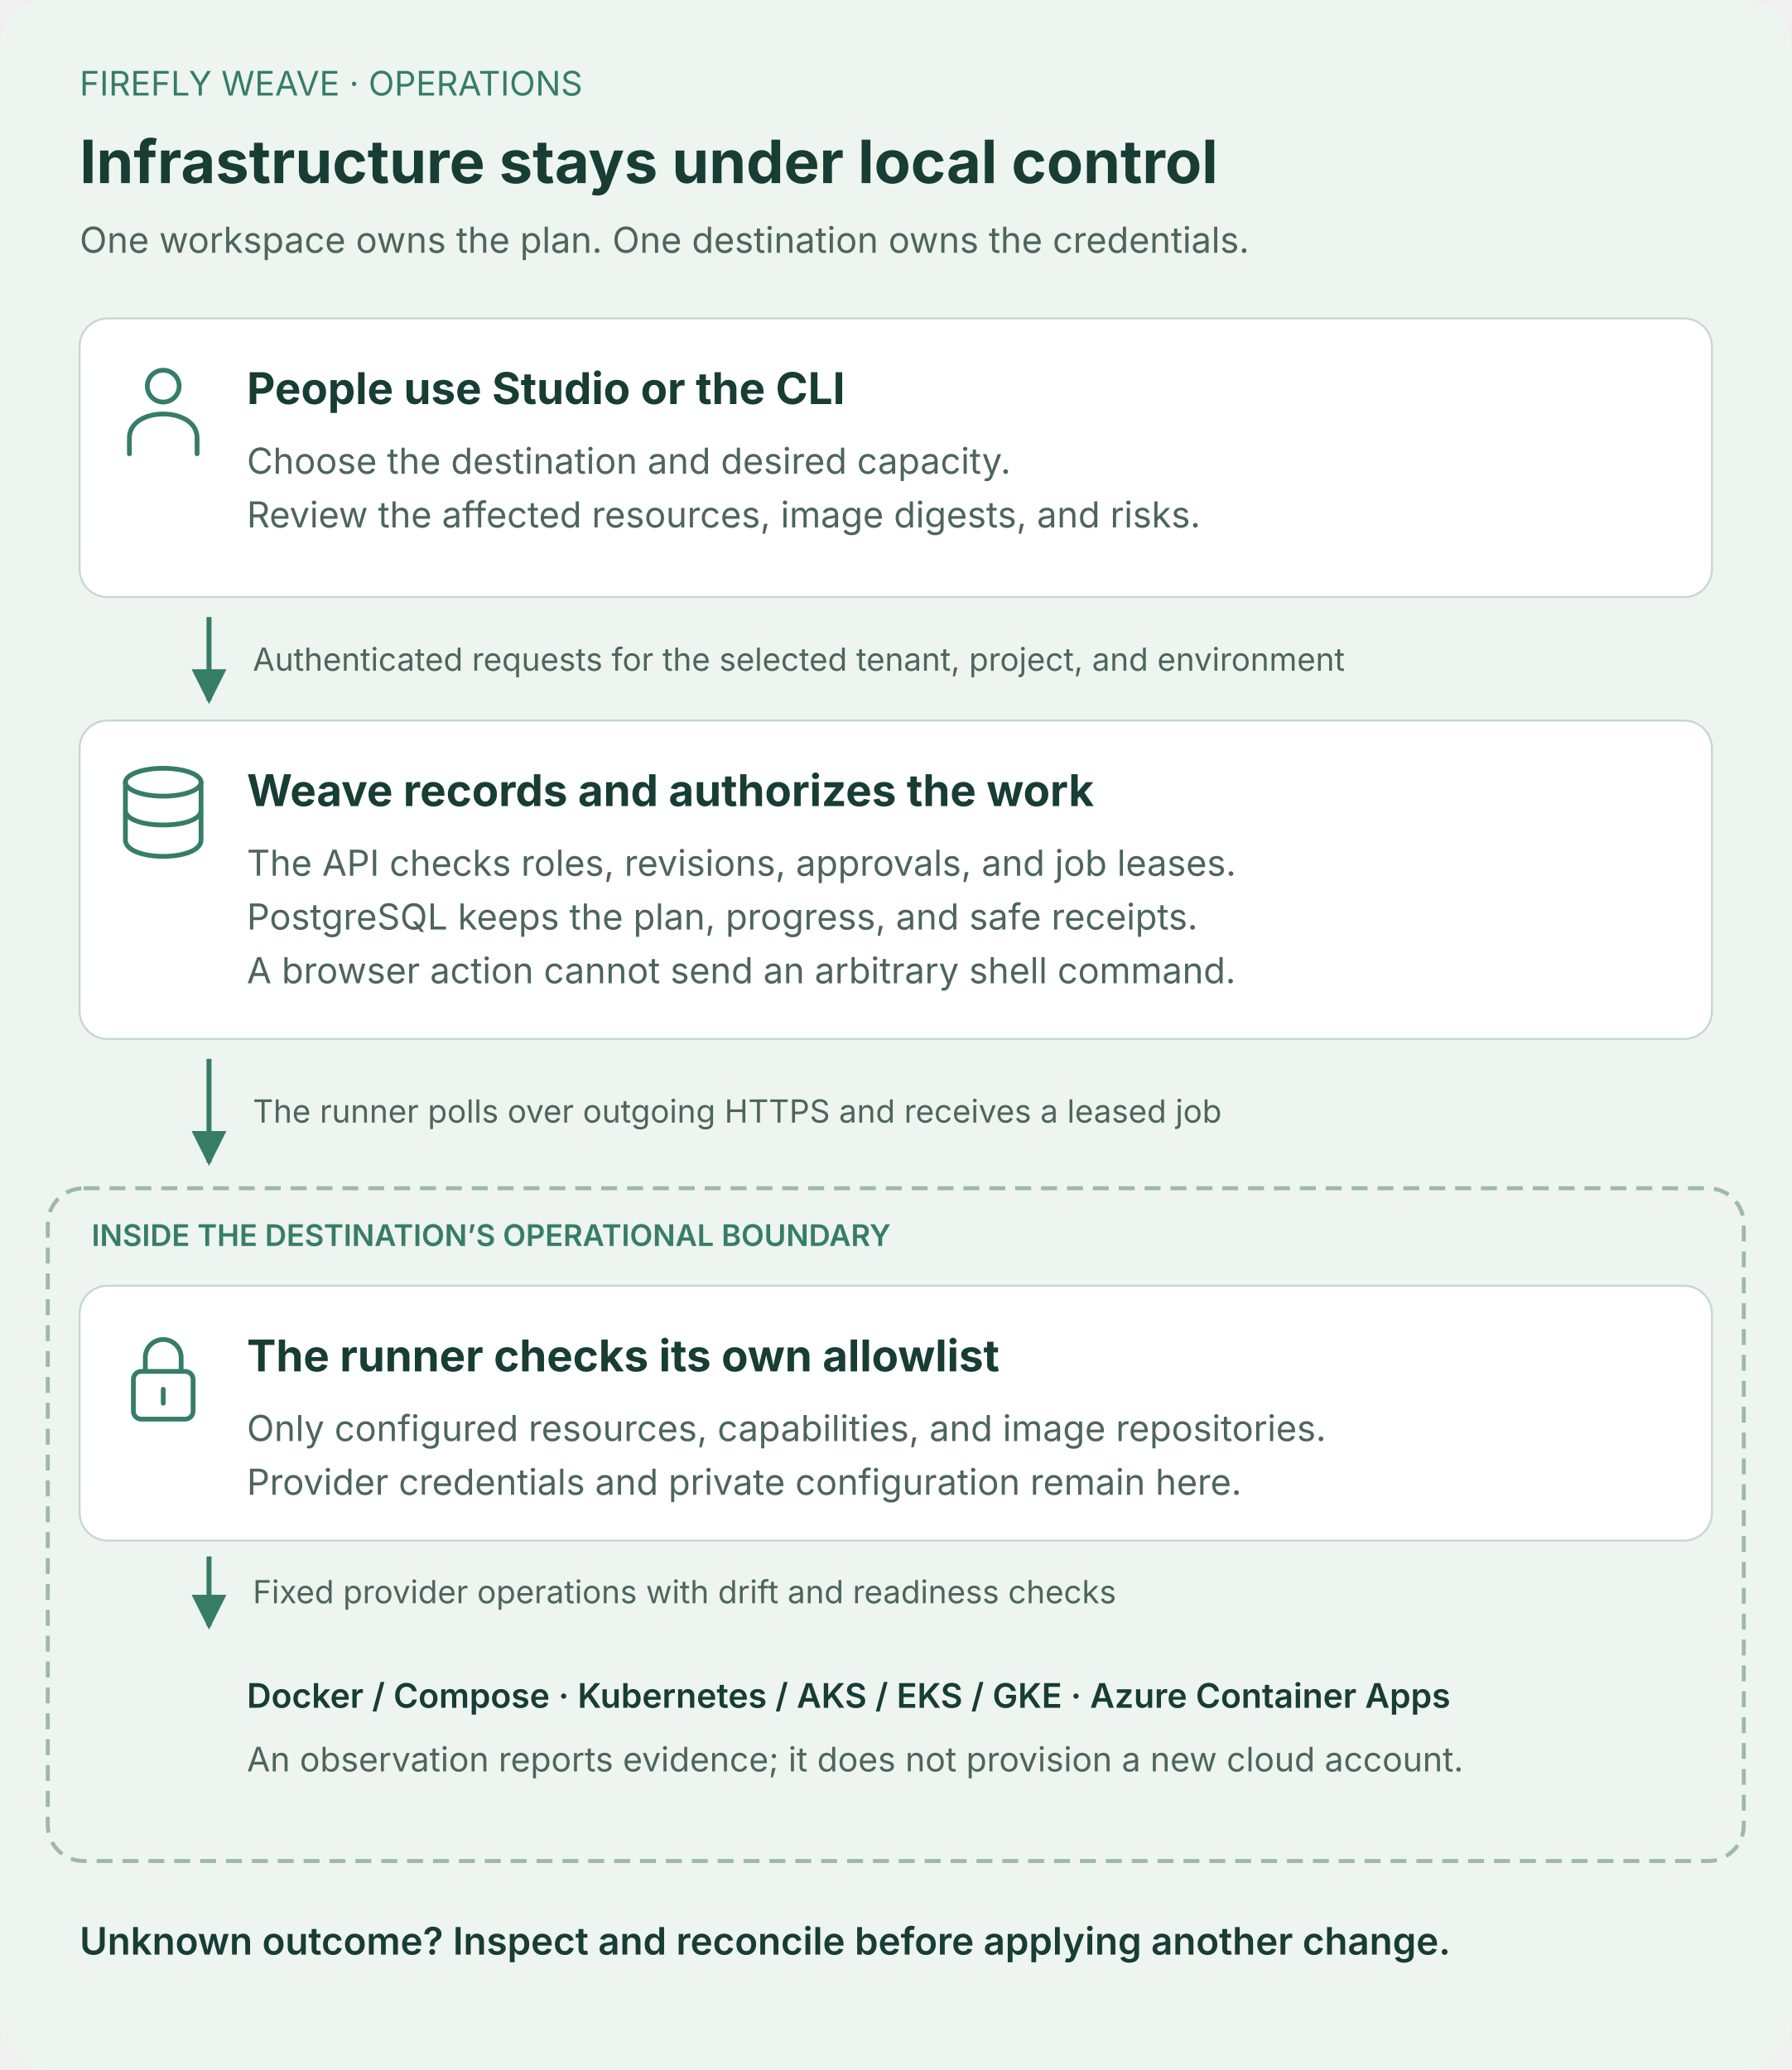
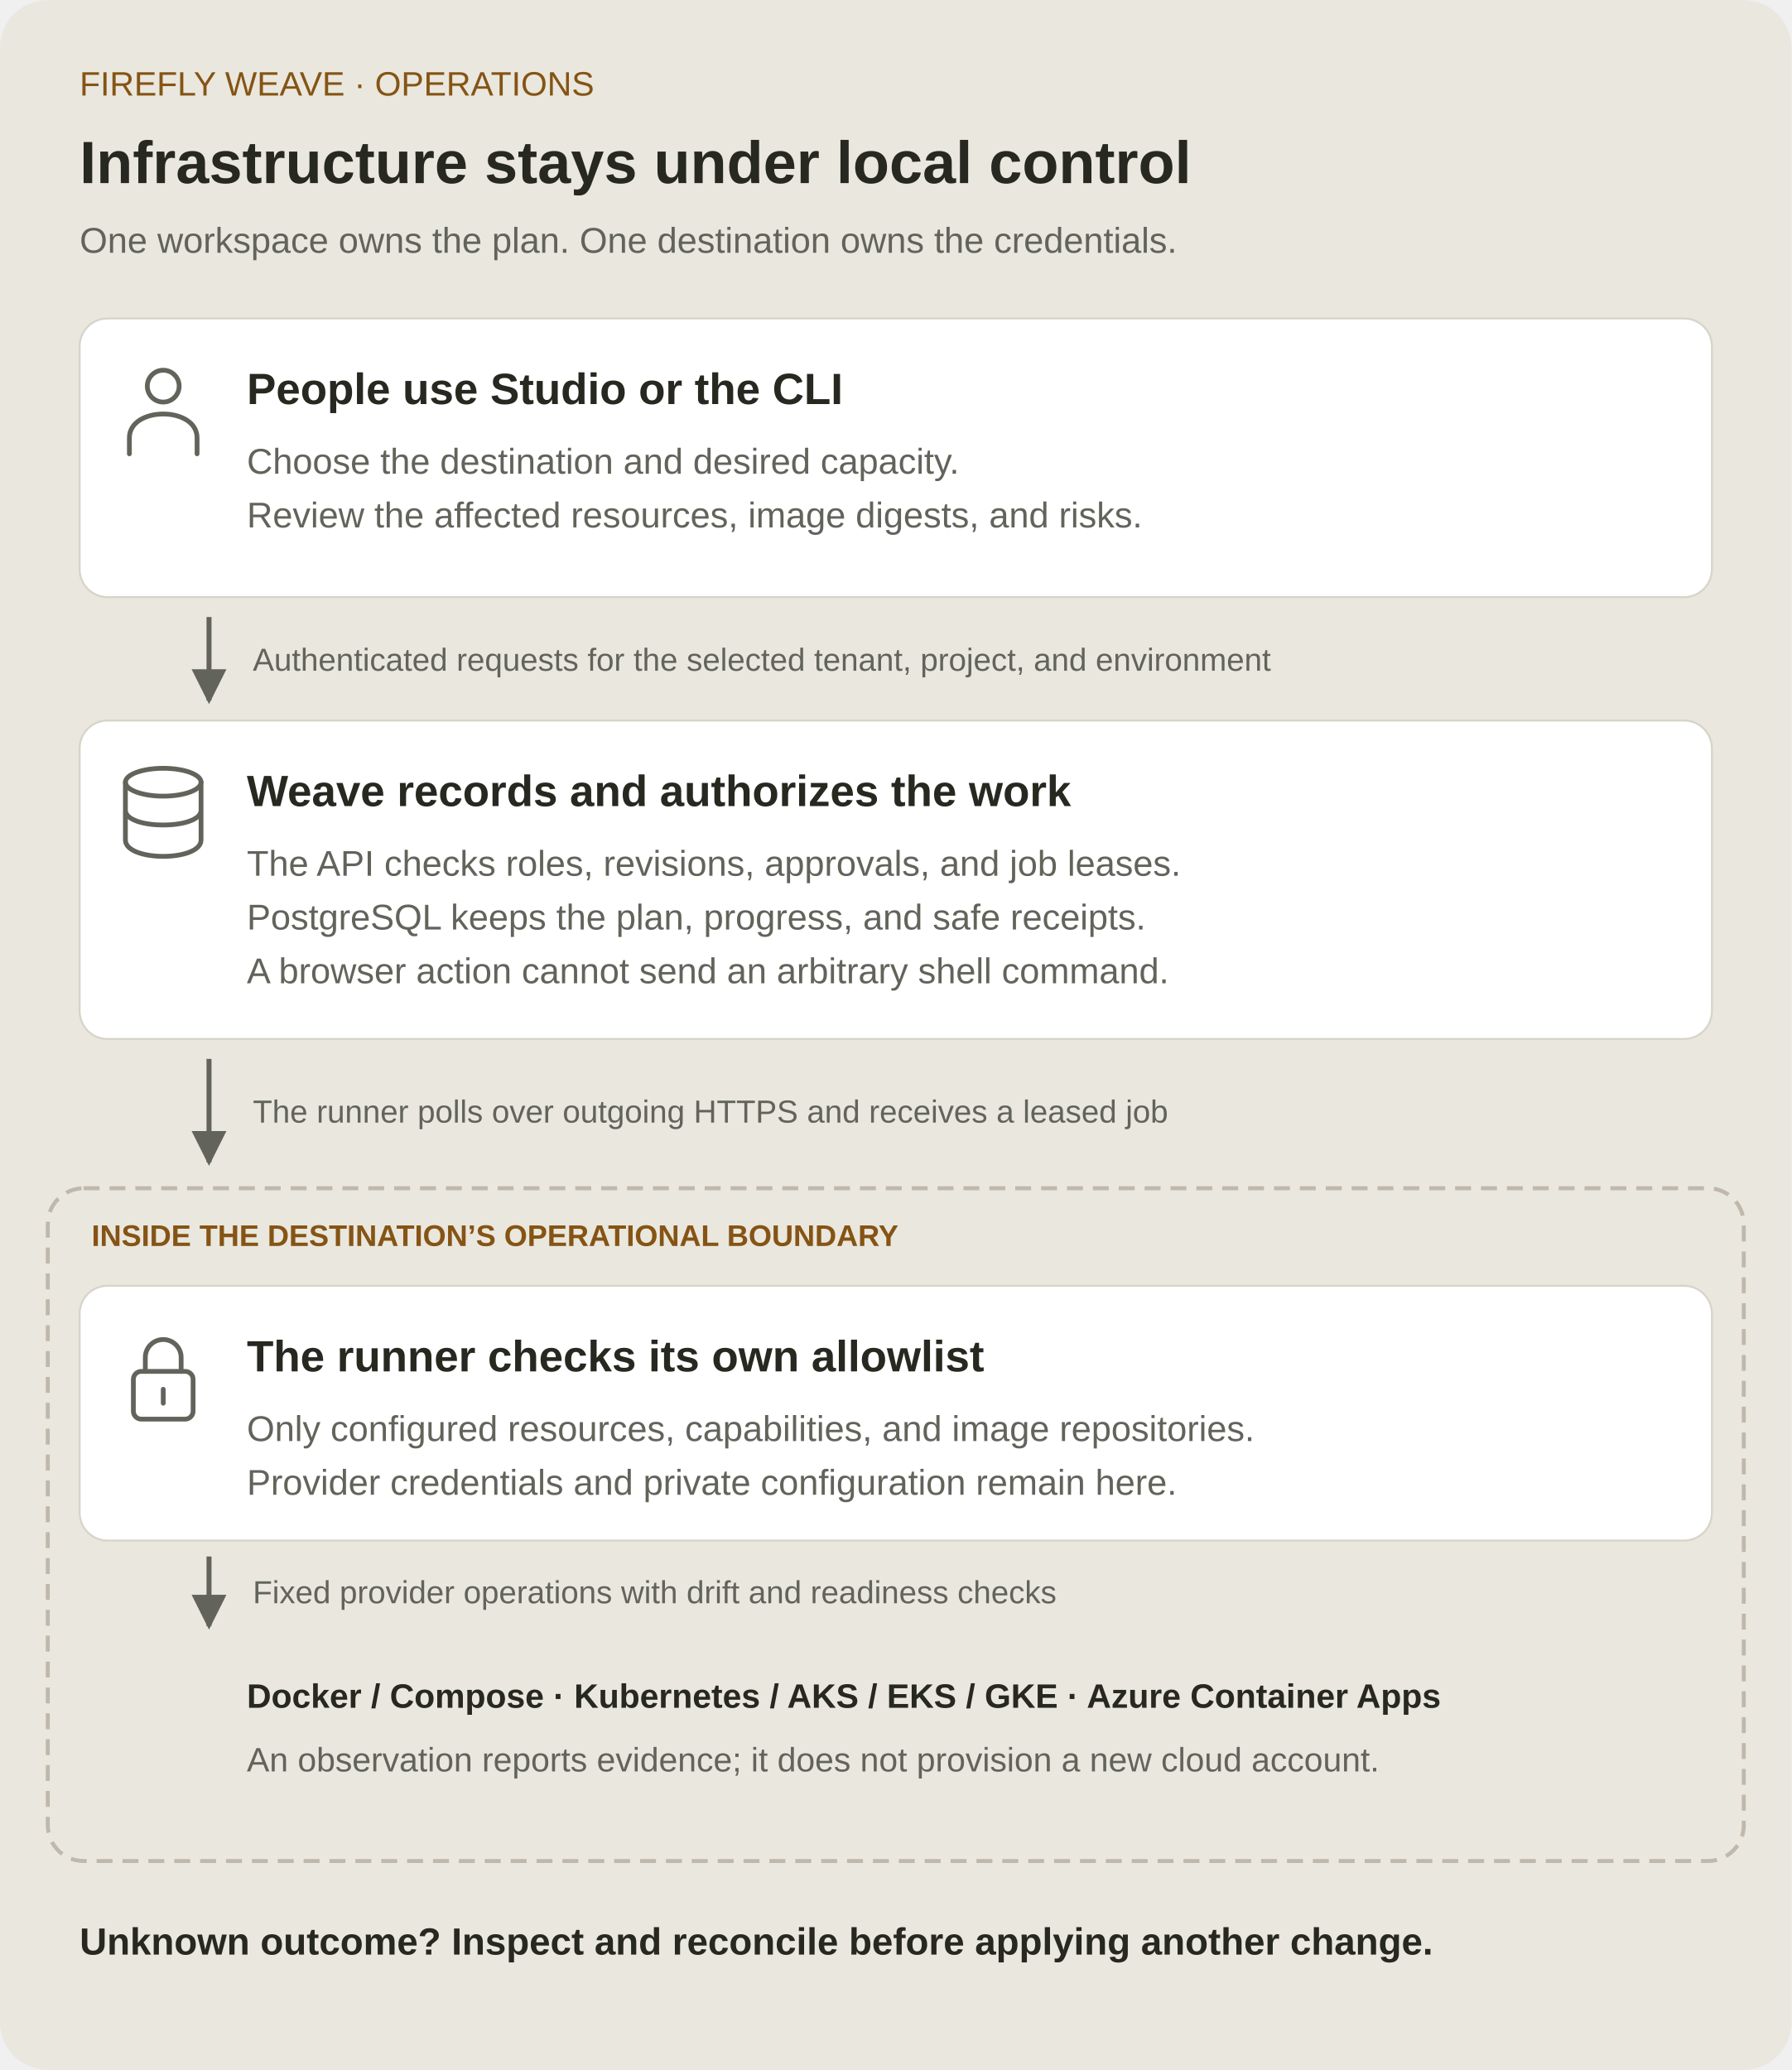
<svg xmlns="http://www.w3.org/2000/svg" viewBox="0 0 900 1040" role="img" aria-labelledby="title description">
  <defs>
    <marker id="arrow" viewBox="0 0 10 10" refX="9" refY="5" markerWidth="7" markerHeight="7" orient="auto">
-       <path d="M0 0L10 5L0 10Z" fill="#367d68" />
+       <path d="M0 0L10 5L0 10Z" fill="#62645B" />
    </marker>
  </defs>
-   <rect width="900" height="1040" rx="24" fill="#eef4f0" />
-   <g font-family="Inter,Arial,sans-serif" fill="#173d34">
-     <text x="40" y="48" font-size="17" fill="#367d68">FIREFLY WEAVE · OPERATIONS</text>
+   <rect width="900" height="1040" rx="24" fill="#EAE7DF" />
+   <g font-family="Arial,Helvetica,sans-serif" fill="#272820">
+     <text x="40" y="48" font-size="17" fill="#855414">FIREFLY WEAVE · OPERATIONS</text>
    <text x="40" y="92" font-size="30" font-weight="700">Infrastructure stays under local control</text>
-     <text x="40" y="127" font-size="18" fill="#4d655d" font-weight="400">One workspace owns the plan. One destination owns the credentials.</text>
-     <rect x="40" y="160" width="820" height="140" rx="14" fill="white" stroke="#c6d8ce" />
-     <g transform="translate(62 184)" fill="none" stroke="#367d68" stroke-width="2.4" stroke-linecap="round" stroke-linejoin="round">
+     <text x="40" y="127" font-size="18" fill="#62645B" font-weight="400">One workspace owns the plan. One destination owns the credentials.</text>
+     <rect x="40" y="160" width="820" height="140" rx="14" fill="white" stroke="#D8D4CA" />
+     <g transform="translate(62 184)" fill="none" stroke="#62645B" stroke-width="2.4" stroke-linecap="round" stroke-linejoin="round">
      <circle cx="20" cy="10" r="8" />
      <path d="M3 44v-8c0-16 34-16 34 0v8" />
    </g>
-     <text x="124" y="203" font-size="22" fill="#173d34" font-weight="700">People use Studio or the CLI</text>
-     <text x="124" y="238" font-size="18" fill="#4d655d" font-weight="400">Choose the destination and desired capacity.</text>
-     <text x="124" y="265" font-size="18" fill="#4d655d" font-weight="400">Review the affected resources, image digests, and risks.</text>
-     <path d="M105 310v42" fill="none" stroke="#367d68" stroke-width="2.5" marker-end="url(#arrow)" />
-     <text x="127" y="337.0" font-size="16" fill="#4d655d" font-weight="400">Authenticated requests for the selected tenant, project, and environment</text>
-     <rect x="40" y="362" width="820" height="160" rx="14" fill="white" stroke="#c6d8ce" />
-     <g transform="translate(62 386)" fill="none" stroke="#367d68" stroke-width="2.4" stroke-linecap="round" stroke-linejoin="round">
+     <text x="124" y="203" font-size="22" fill="#272820" font-weight="700">People use Studio or the CLI</text>
+     <text x="124" y="238" font-size="18" fill="#62645B" font-weight="400">Choose the destination and desired capacity.</text>
+     <text x="124" y="265" font-size="18" fill="#62645B" font-weight="400">Review the affected resources, image digests, and risks.</text>
+     <path d="M105 310v42" fill="none" stroke="#62645B" stroke-width="2.5" marker-end="url(#arrow)" />
+     <text x="127" y="337.0" font-size="16" fill="#62645B" font-weight="400">Authenticated requests for the selected tenant, project, and environment</text>
+     <rect x="40" y="362" width="820" height="160" rx="14" fill="white" stroke="#D8D4CA" />
+     <g transform="translate(62 386)" fill="none" stroke="#62645B" stroke-width="2.4" stroke-linecap="round" stroke-linejoin="round">
      <ellipse cx="20" cy="7" rx="19" ry="7" />
      <path d="M1 7v29c0 11 38 11 38 0V7M1 21c0 10 38 10 38 0" />
    </g>
-     <text x="124" y="405" font-size="22" fill="#173d34" font-weight="700">Weave records and authorizes the work</text>
-     <text x="124" y="440" font-size="18" fill="#4d655d" font-weight="400">The API checks roles, revisions, approvals, and job leases.</text>
-     <text x="124" y="467" font-size="18" fill="#4d655d" font-weight="400">PostgreSQL keeps the plan, progress, and safe receipts.</text>
-     <text x="124" y="494" font-size="18" fill="#4d655d" font-weight="400">A browser action cannot send an arbitrary shell command.</text>
-     <path d="M105 532v52" fill="none" stroke="#367d68" stroke-width="2.5" marker-end="url(#arrow)" />
-     <text x="127" y="564.0" font-size="16" fill="#4d655d" font-weight="400">The runner polls over outgoing HTTPS and receives a leased job</text>
-     <rect x="24" y="597" width="852" height="338" rx="18" fill="none" stroke="#9cb9aa" stroke-width="2" stroke-dasharray="8 5" />
-     <text x="46" y="626" font-size="15" fill="#367d68" font-weight="600">INSIDE THE DESTINATION’S OPERATIONAL BOUNDARY</text>
-     <rect x="40" y="646" width="820" height="128" rx="14" fill="white" stroke="#c6d8ce" />
-     <g transform="translate(62 670)" fill="none" stroke="#367d68" stroke-width="2.4" stroke-linecap="round" stroke-linejoin="round">
+     <text x="124" y="405" font-size="22" fill="#272820" font-weight="700">Weave records and authorizes the work</text>
+     <text x="124" y="440" font-size="18" fill="#62645B" font-weight="400">The API checks roles, revisions, approvals, and job leases.</text>
+     <text x="124" y="467" font-size="18" fill="#62645B" font-weight="400">PostgreSQL keeps the plan, progress, and safe receipts.</text>
+     <text x="124" y="494" font-size="18" fill="#62645B" font-weight="400">A browser action cannot send an arbitrary shell command.</text>
+     <path d="M105 532v52" fill="none" stroke="#62645B" stroke-width="2.5" marker-end="url(#arrow)" />
+     <text x="127" y="564.0" font-size="16" fill="#62645B" font-weight="400">The runner polls over outgoing HTTPS and receives a leased job</text>
+     <rect x="24" y="597" width="852" height="338" rx="18" fill="none" stroke="#BFB8AB" stroke-width="2" stroke-dasharray="8 5" />
+     <text x="46" y="626" font-size="15" fill="#855414" font-weight="600">INSIDE THE DESTINATION’S OPERATIONAL BOUNDARY</text>
+     <rect x="40" y="646" width="820" height="128" rx="14" fill="white" stroke="#D8D4CA" />
+     <g transform="translate(62 670)" fill="none" stroke="#62645B" stroke-width="2.4" stroke-linecap="round" stroke-linejoin="round">
      <rect x="5" y="19" width="30" height="24" rx="4" />
      <path d="M11 19V12a9 9 0 0 1 18 0v7" />
      <path d="M20 28v7" />
    </g>
-     <text x="124" y="689" font-size="22" fill="#173d34" font-weight="700">The runner checks its own allowlist</text>
-     <text x="124" y="724" font-size="18" fill="#4d655d" font-weight="400">Only configured resources, capabilities, and image repositories.</text>
-     <text x="124" y="751" font-size="18" fill="#4d655d" font-weight="400">Provider credentials and private configuration remain here.</text>
-     <path d="M105 782v35" fill="none" stroke="#367d68" stroke-width="2.5" marker-end="url(#arrow)" />
-     <text x="127" y="805.5" font-size="16" fill="#4d655d" font-weight="400">Fixed provider operations with drift and readiness checks</text>
-     <text x="124" y="858" font-size="17" fill="#173d34" font-weight="600">Docker / Compose · Kubernetes / AKS / EKS / GKE · Azure Container Apps</text>
-     <text x="124" y="890" font-size="17" fill="#4d655d" font-weight="400">An observation reports evidence; it does not provision a new cloud account.</text>
-     <text x="40" y="982" font-size="19" fill="#173d34" font-weight="600">Unknown outcome? Inspect and reconcile before applying another change.</text>
+     <text x="124" y="689" font-size="22" fill="#272820" font-weight="700">The runner checks its own allowlist</text>
+     <text x="124" y="724" font-size="18" fill="#62645B" font-weight="400">Only configured resources, capabilities, and image repositories.</text>
+     <text x="124" y="751" font-size="18" fill="#62645B" font-weight="400">Provider credentials and private configuration remain here.</text>
+     <path d="M105 782v35" fill="none" stroke="#62645B" stroke-width="2.5" marker-end="url(#arrow)" />
+     <text x="127" y="805.5" font-size="16" fill="#62645B" font-weight="400">Fixed provider operations with drift and readiness checks</text>
+     <text x="124" y="858" font-size="17" fill="#272820" font-weight="600">Docker / Compose · Kubernetes / AKS / EKS / GKE · Azure Container Apps</text>
+     <text x="124" y="890" font-size="17" fill="#62645B" font-weight="400">An observation reports evidence; it does not provision a new cloud account.</text>
+     <text x="40" y="982" font-size="19" fill="#272820" font-weight="600">Unknown outcome? Inspect and reconcile before applying another change.</text>
  </g>
</svg>
